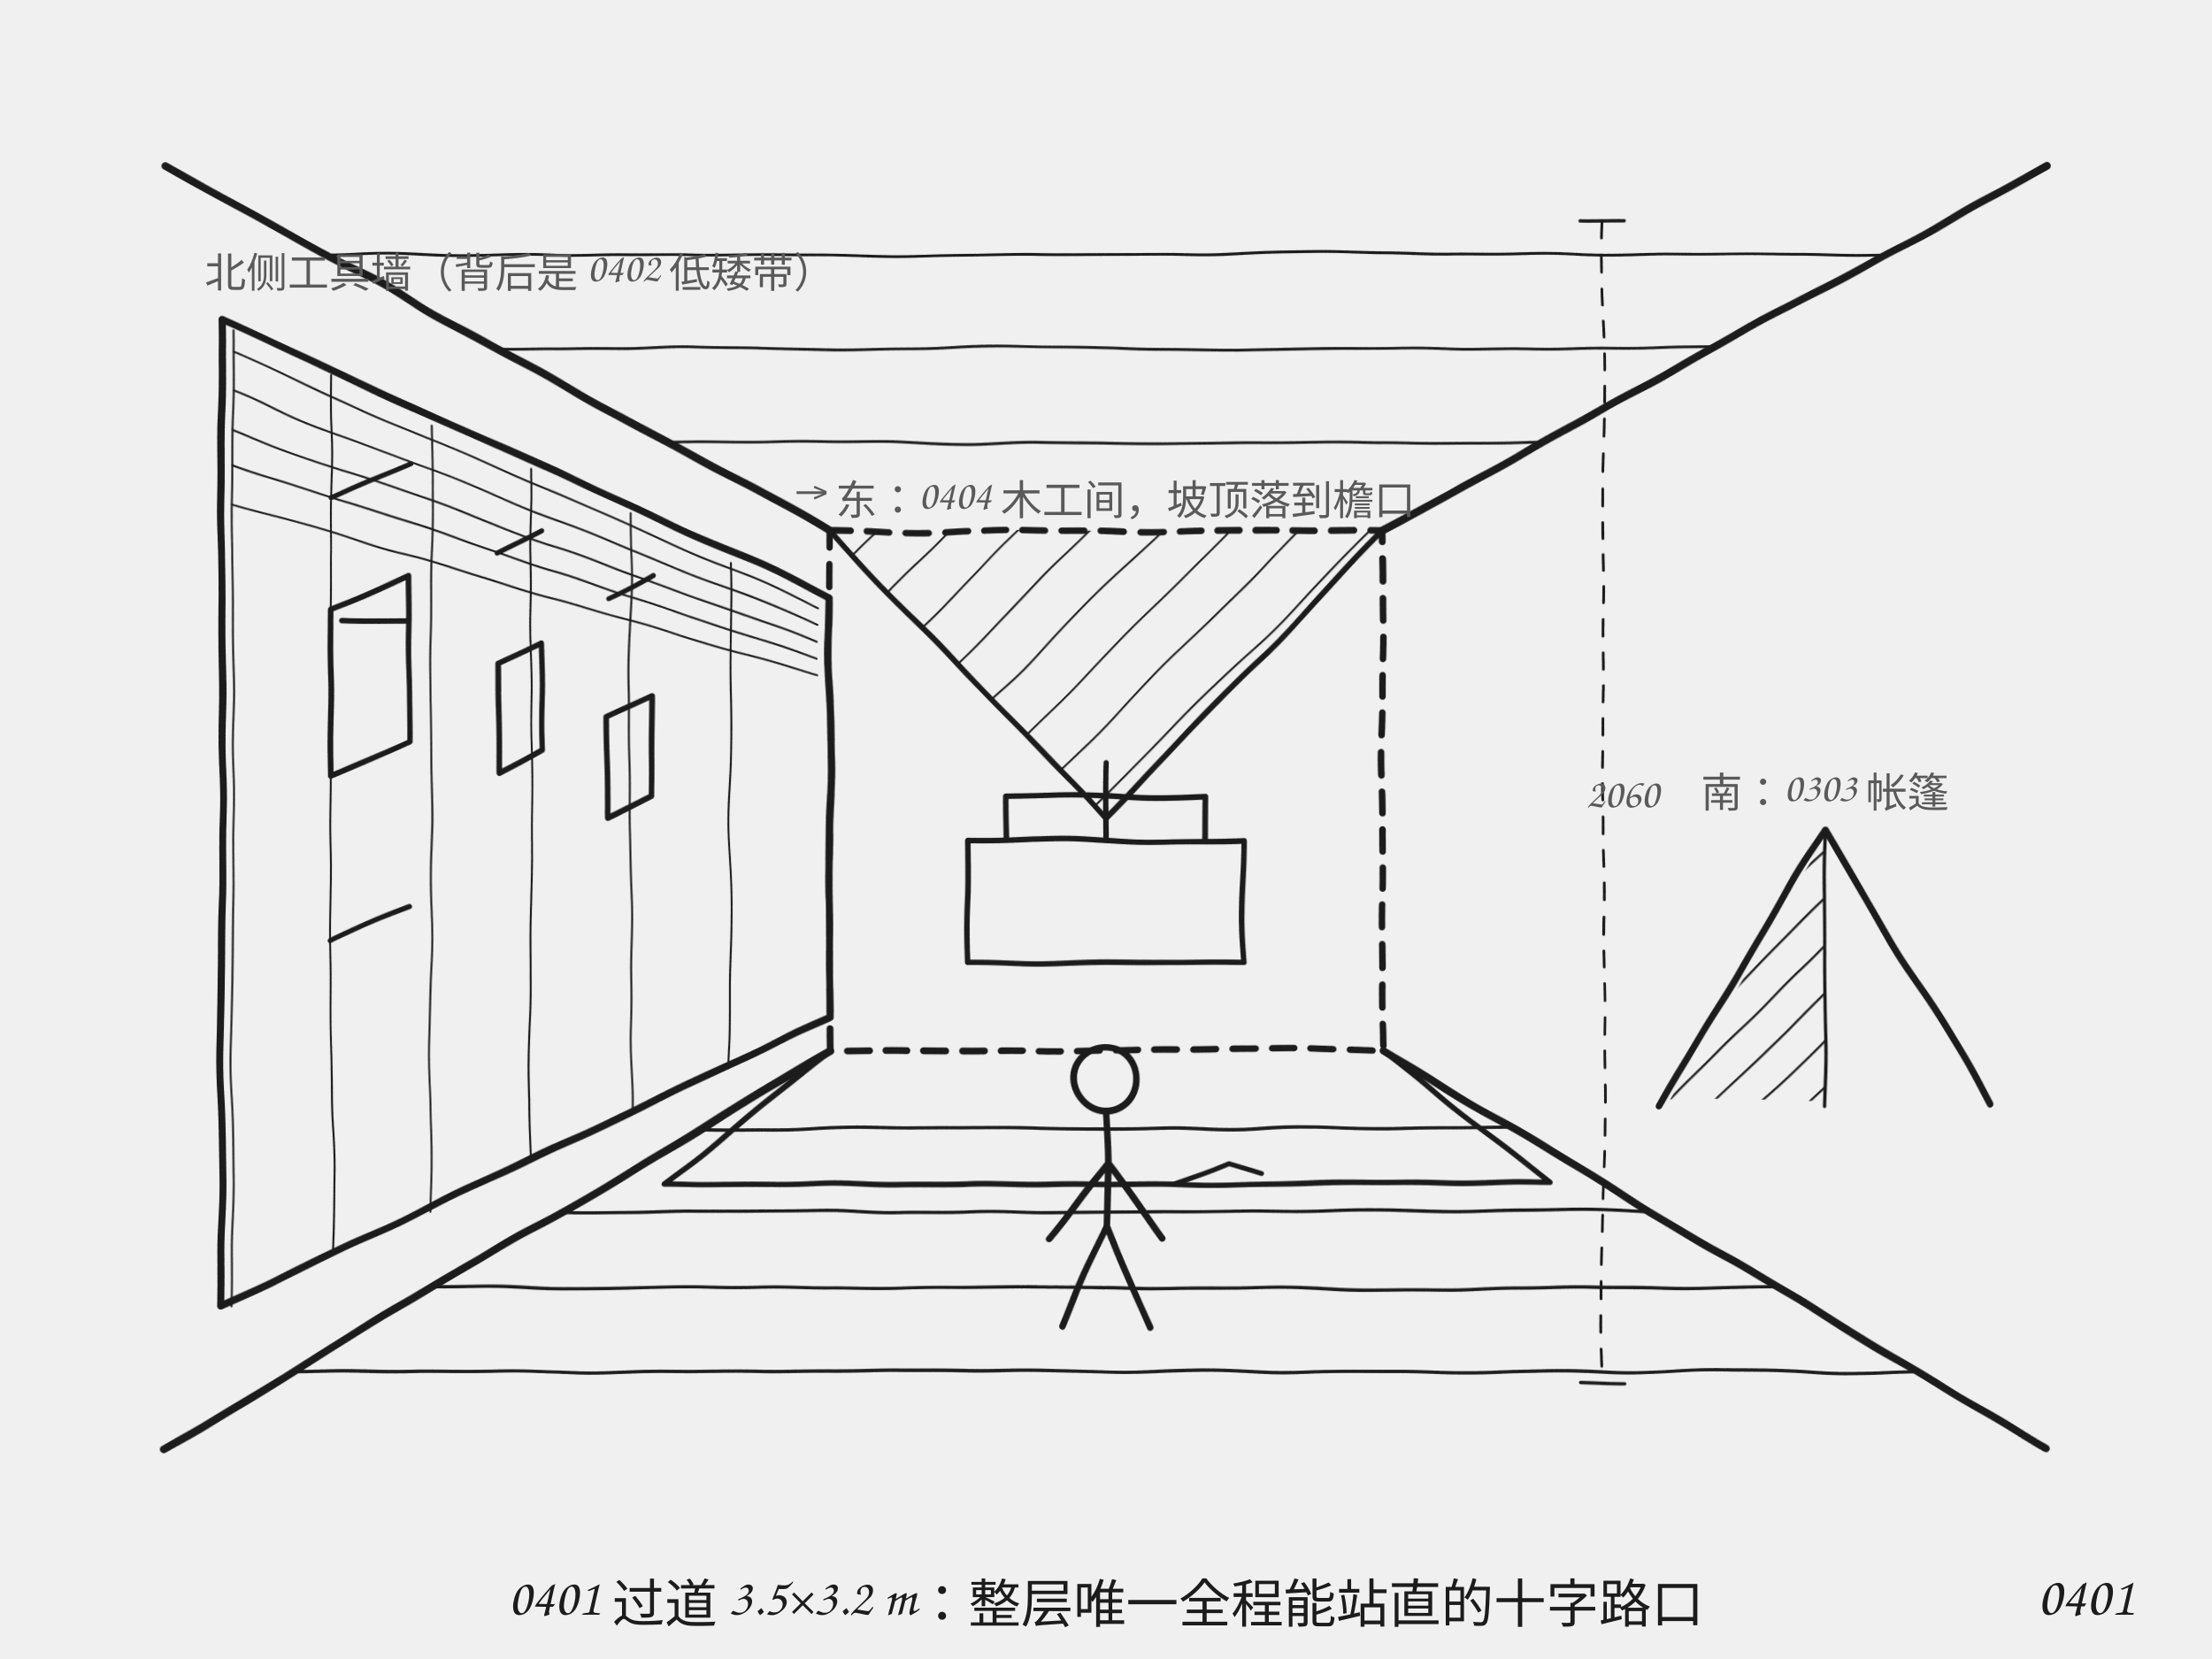
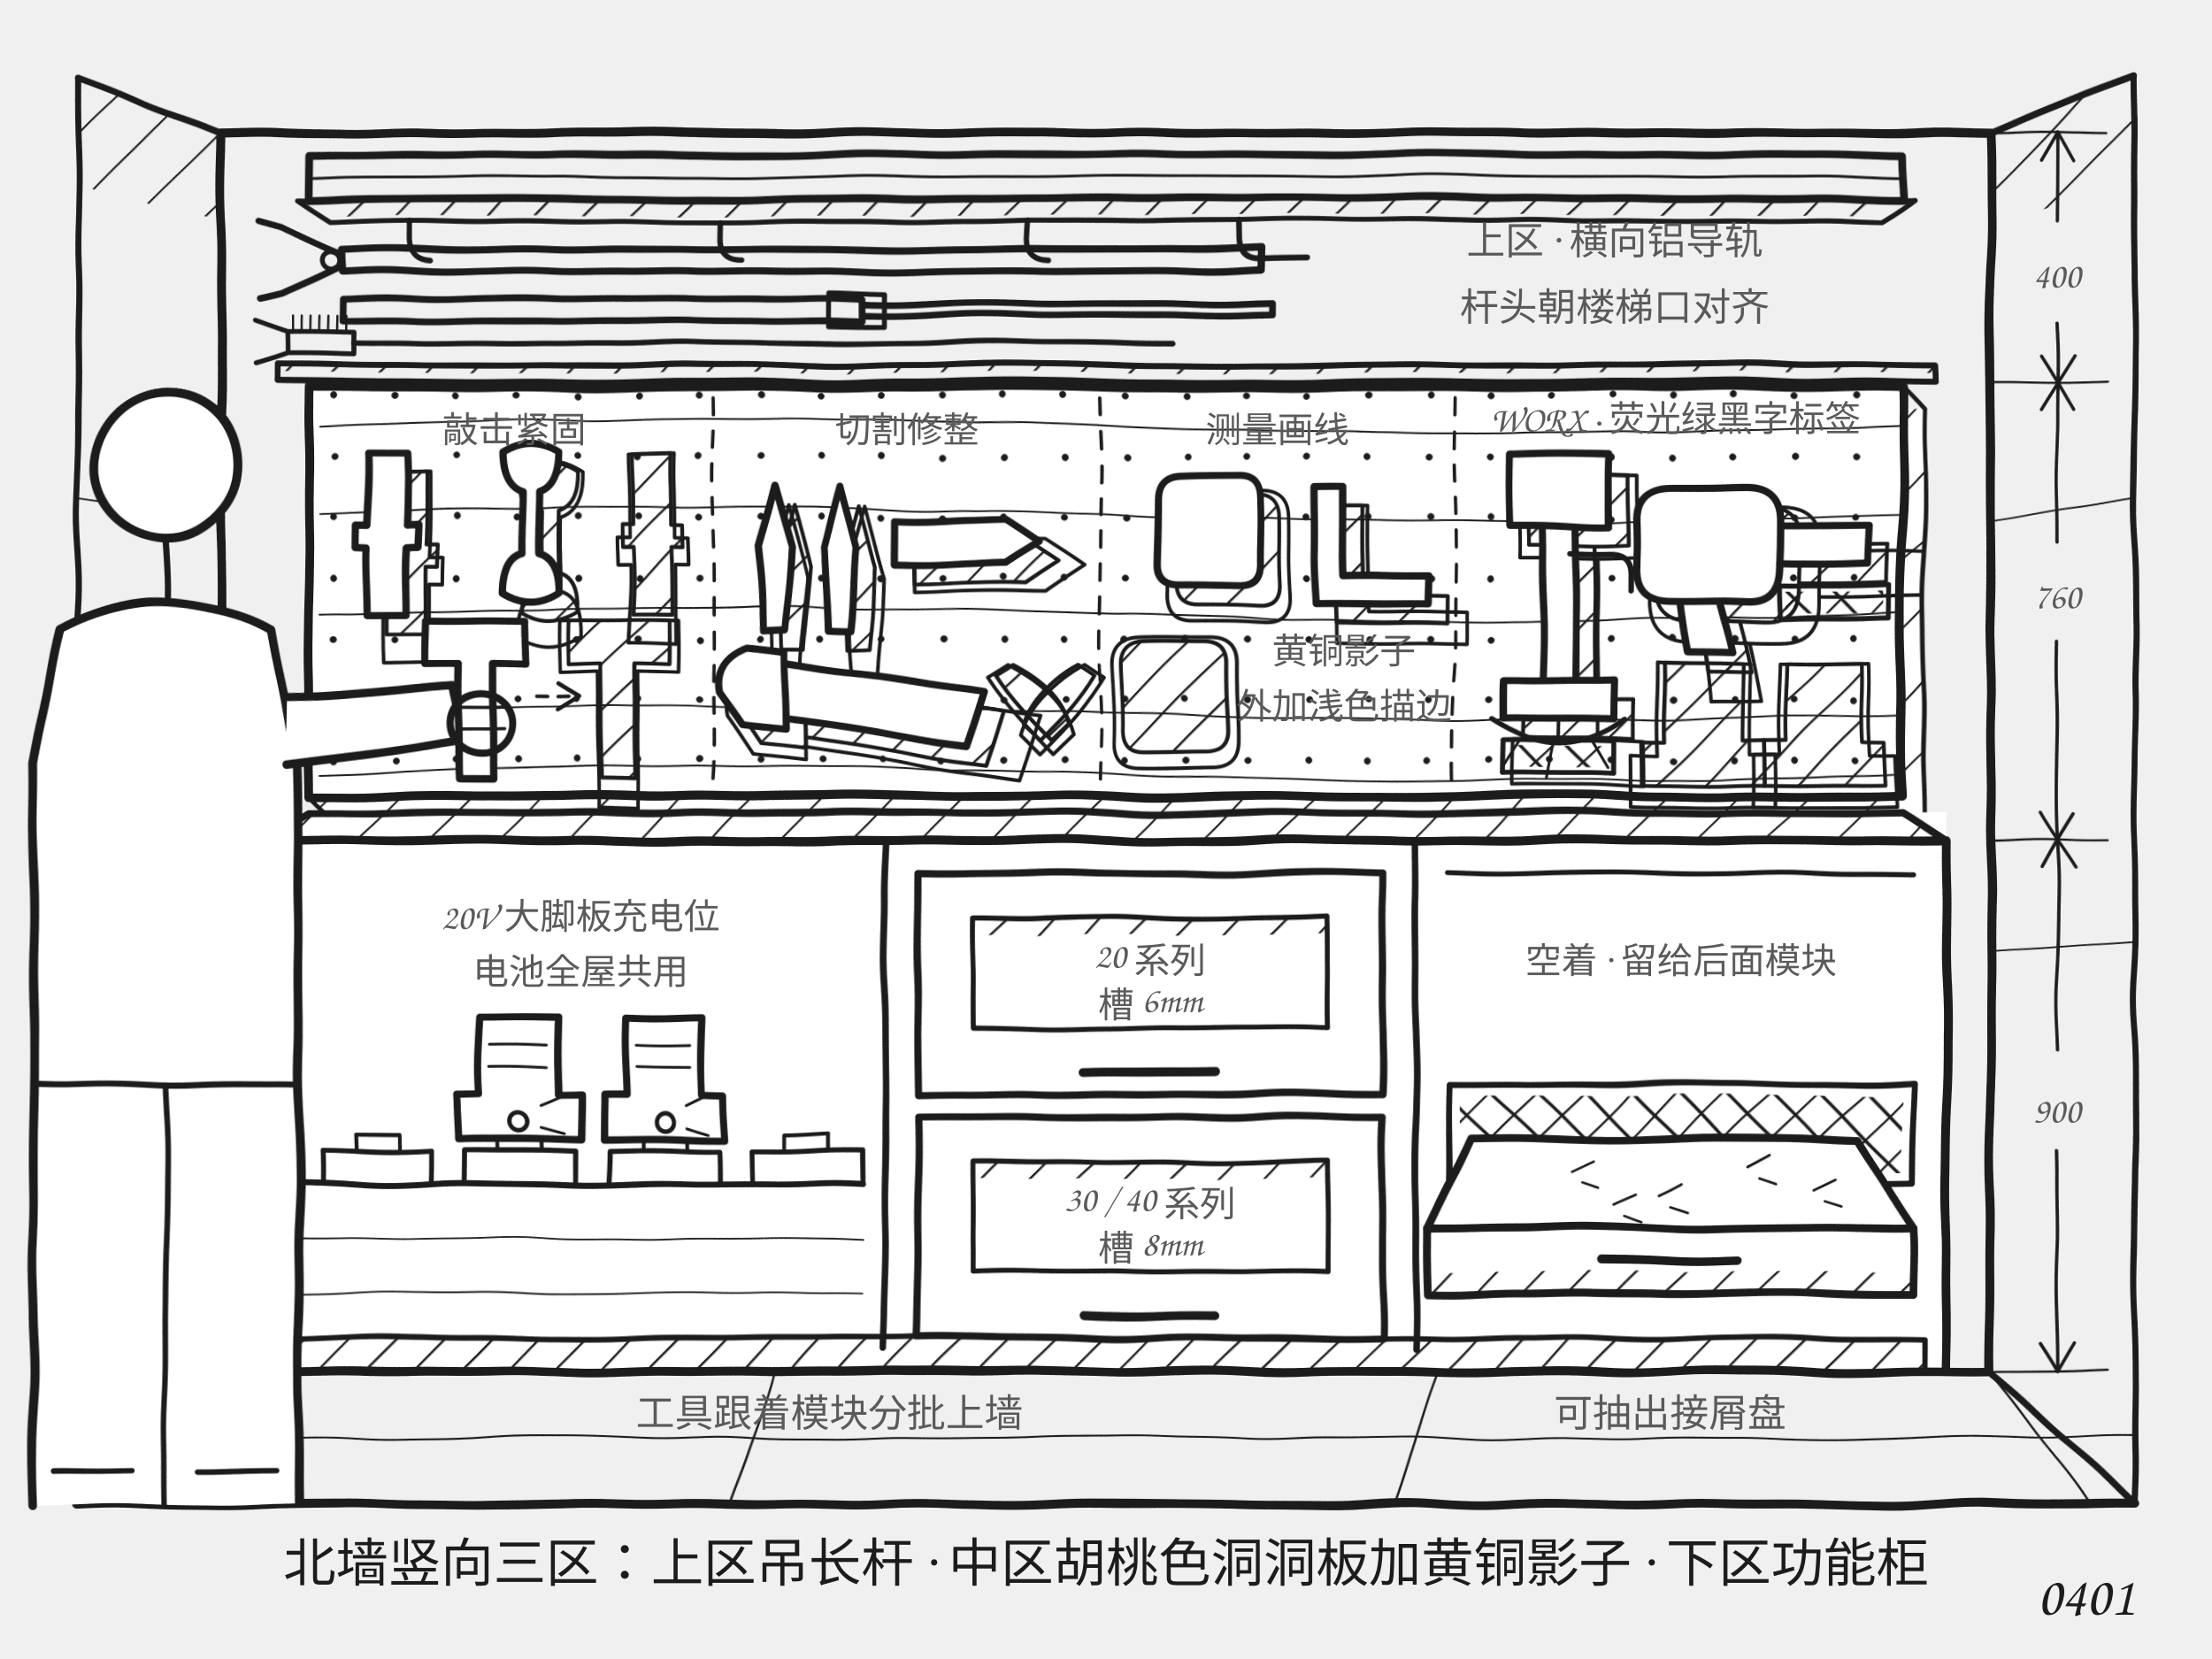
<svg xmlns="http://www.w3.org/2000/svg" viewBox="0 0 400 300" width="400" height="300">
  <defs>
    <filter id="m0401-rough" x="-5%" y="-5%" width="110%" height="110%">
      <feTurbulence type="fractalNoise" baseFrequency="0.04" numOctaves="2" seed="31" result="n" />
      <feDisplacementMap in="SourceGraphic" in2="n" scale="1.6" xChannelSelector="R" yChannelSelector="G" />
    </filter>
    <pattern id="m0401-hatch" width="6" height="6" patternUnits="userSpaceOnUse" patternTransform="rotate(45)">
      <line x1="0" y1="0" x2="0" y2="6" stroke="#1c1c1c" stroke-width="0.8" />
    </pattern>
    <pattern id="m0401-hatch2" width="6" height="6" patternUnits="userSpaceOnUse" patternTransform="rotate(45)">
      <line x1="0" y1="0" x2="0" y2="6" stroke="#1c1c1c" stroke-width="0.8" />
      <line x1="0" y1="3" x2="6" y2="3" stroke="#1c1c1c" stroke-width="0.6" />
    </pattern>
    <pattern id="m0401-hatchl" width="9" height="9" patternUnits="userSpaceOnUse" patternTransform="rotate(45)">
      <line x1="0" y1="0" x2="0" y2="9" stroke="#1c1c1c" stroke-width="0.7" />
    </pattern>
+     <pattern id="m0401-dots" width="11" height="11" patternUnits="userSpaceOnUse">
+       <circle cx="5.5" cy="5.5" r="0.62" fill="#1c1c1c" />
+     </pattern>
  </defs>
  <g filter="url(#m0401-rough)" stroke="#1c1c1c" fill="none" stroke-linecap="round" stroke-linejoin="round">
-     <path d="M30 30 L150 96 M370 30 L250 96 M30 262 L150 190 M370 262 L250 190" stroke-width="1.4" />
-     <path d="M150 96 H250 V190 H150 Z" stroke-width="1.2" stroke-dasharray="4 3" />
-     <path d="M150 190 L120 214 L280 214 L250 190 M150 96 L200 148 L250 96" stroke-width="1" />
-     <path d="M150 96 L200 148 L250 96 Z" fill="url(#m0401-hatchl)" stroke="none" />
-     <path d="M175 152 h50 v22 h-50 Z M182 152 v-8 h36 v8 M200 152 v-14" stroke-width="1" />
-     <path d="M60 46 H340" stroke-width="0.5" />
-     <path d="M90 63 H310" stroke-width="0.5" />
-     <path d="M120 80 H280" stroke-width="0.5" />
-     <path d="M54 248 H346" stroke-width="0.6" />
-     <path d="M78 233 H322" stroke-width="0.6" />
-     <path d="M102 219 H298" stroke-width="0.6" />
-     <path d="M126 204 H274" stroke-width="0.6" />
-     <path d="M40 58 L150 108 V184 L40 236 Z" stroke-width="1.3" />
-     <path d="M42 60 V236" stroke-width="0.35" />
-     <path d="M60 68 V227" stroke-width="0.35" />
-     <path d="M78 77 V219" stroke-width="0.35" />
-     <path d="M96 85 V210" stroke-width="0.35" />
-     <path d="M114 93 V201" stroke-width="0.35" />
-     <path d="M132 102 V193" stroke-width="0.35" />
-     <path d="M42 64 L148 110" stroke-width="0.35" />
-     <path d="M42 71 L148 113" stroke-width="0.35" />
-     <path d="M42 78 L148 116" stroke-width="0.35" />
-     <path d="M42 84 L148 119" stroke-width="0.35" />
-     <path d="M42 91 L148 122" stroke-width="0.35" />
-     <path d="M60 110 l0 30 l14 -6 l0 -30 Z M62 112 h12 M90 120 l0 20 l8 -4 l0 -20 Z M110 130 l0 18 l8 -4 l0 -18 Z" stroke-width="1" />
-     <path d="M60 90 l14 -6 M60 170 l14 -6 M90 100 l8 -4 M110 108 l8 -4" stroke-width="0.9" />
-     <path d="M250 190 L370 262 M250 96 L370 30" stroke-width="0.5" />
-     <path d="M300 200 L330 150 L360 200" stroke-width="1.2" />
-     <path d="M330 150 L330 200" stroke-width="0.6" />
-     <path d="M302 199 L330 152 L330 199 Z" fill="url(#m0401-hatch)" stroke="none" />
-     <circle cx="200" cy="195.15" r="5.75" stroke-width="1.2" />
-     <path d="M200 200.9 V221.6 M200 210.1 L189.65 223.9 M200 210.1 L210.35 223.9 M200 221.6 L191.95 240 M200 221.6 L208.05 240" stroke-width="1.2" />
-     <path d="M212 214 l10 -4 M222 210 l6 2" stroke-width="0.9" />
-     <path d="M290 40 V250" stroke-width="0.5" stroke-dasharray="3 3" />
-     <path d="M286 40 h8 M286 250 h8" stroke-width="0.6" />
+     <path d="M40 24 H360 V248 H40 Z" stroke-width="1.6" />
+     <path d="M40 24 L14 14 M360 24 L386 14 M40 248 L14 272 M360 248 L386 272" stroke-width="1.2" />
+     <path d="M14 14 V272 M386 14 V272" stroke-width="1.1" />
+     <path d="M14 272 H386" stroke-width="1.6" />
+     <path d="M40 24 L14 14 V34 L40 40 Z" fill="url(#m0401-hatchl)" stroke="none" />
+     <path d="M360 24 L386 14 V34 L360 40 Z" fill="url(#m0401-hatchl)" stroke="none" />
+     <path d="M14 90 L40 94 M14 170 L40 172 M386 90 L360 94 M386 170 L360 172" stroke-width="0.3" />
+     <path d="M40 248 L22 272" stroke-width="0.4" />
+     <path d="M140 248 L132 272" stroke-width="0.4" />
+     <path d="M260 248 L252 272" stroke-width="0.4" />
+     <path d="M360 248 L378 272" stroke-width="0.4" />
+     <path d="M14 260 H386" stroke-width="0.35" />
+     <path d="M40 24 H360" stroke-width="1.2" />
+     <path d="M56 28 H344 V36 H56 Z" stroke-width="1.4" />
+     <path d="M56 32 H344" stroke-width="0.5" />
+     <path d="M54 36 H346 L340 40 H60 Z" stroke-width="0.9" />
+     <path d="M60 36 H340 V39 H60 Z" fill="url(#m0401-hatch)" stroke="none" />
+     <path d="M74 40 v3 q0 4 4 4" stroke-width="1" />
+     <path d="M130 40 v3 q0 4 4 4" stroke-width="1" />
+     <path d="M186 40 v3 q0 4 4 4" stroke-width="1" />
+     <path d="M224 40 v3 q0 4 4 4" stroke-width="1" />
+     <path d="M62 45 h166 v4 h-166 Z" stroke-width="1.3" />
+     <path d="M62 46 l-11 -5 M62 48 l-11 5 M51 41 l-4 -1 M51 53 l-4 1" stroke-width="1.2" />
+     <circle cx="60" cy="47" r="1.6" stroke-width="0.9" />
+     <path d="M228 47 h8" stroke-width="1" />
+     <path d="M62 54 h94 v4 h-94 Z M156 55 h74 v2 h-74 Z" stroke-width="1.2" />
+     <path d="M150 53 h10 v6 h-10 Z" stroke-width="0.9" />
+     <path d="M64 62 h148" stroke-width="1" />
+     <path d="M52 60 h12 v4 h-12 Z M52 60 l-6 -2 M52 64 l-6 2" stroke-width="0.9" />
+     <path d="M53.0 60 v-3" stroke-width="0.4" />
+     <path d="M54.6 60 v-3" stroke-width="0.4" />
+     <path d="M56.2 60 v-3" stroke-width="0.4" />
+     <path d="M57.8 60 v-3" stroke-width="0.4" />
+     <path d="M59.4 60 v-3" stroke-width="0.4" />
+     <path d="M61.0 60 v-3" stroke-width="0.4" />
+     <path d="M62.6 60 v-3" stroke-width="0.4" />
+     <path d="M50 66 H350 V69 H50 Z" stroke-width="1.1" />
+     <path d="M50 66 H350 V67.4 H50 Z" fill="url(#m0401-hatch)" stroke="none" />
+     <path d="M348 74 V148 H60 L56 144 H344 V74 Z" fill="#fff" stroke="none" />
+     <path d="M348 74 V148 H60 L56 144 H344 V74 Z" fill="url(#m0401-hatchl)" stroke="none" />
+     <path d="M344 70 l4 4 V148 H60 l-4 -4" stroke-width="0.8" />
+     <path d="M56 70 H344 V144 H56 Z" fill="#fff" stroke="none" />
+     <path d="M56 70 H344 V144 H56 Z" fill="url(#m0401-dots)" stroke="none" />
+     <path d="M56 70 H344 V144 H56 Z" stroke-width="1.6" />
+     <path d="M58 77 q70 -2.5 144 0 q70 2.5 142 0" stroke-width="0.32" />
+     <path d="M58 93 q70 -2.5 144 0 q70 2.5 142 0" stroke-width="0.32" />
+     <path d="M58 111 q70 -2.5 144 0 q70 2.5 142 0" stroke-width="0.32" />
+     <path d="M58 129 q70 -2.5 144 0 q70 2.5 142 0" stroke-width="0.32" />
+     <path d="M58 140 q70 -2.5 144 0 q70 2.5 142 0" stroke-width="0.32" />
+     <path d="M129 72 V142" stroke-width="0.6" stroke-dasharray="3 3" />
+     <path d="M199 72 V142" stroke-width="0.6" stroke-dasharray="3 3" />
+     <path d="M263 72 V142" stroke-width="0.6" stroke-dasharray="3 3" />
+     <g transform="translate(73.5 85.5) scale(1.18) translate(-73.5 -85.5)">
+       <path d="M70.0 85.5 h7 v13 h2 v4 h-2 v12 h-7 v-12 h-2 v-4 h2 Z" stroke-width="0.55" />
+     </g>
+     <path d="M70.0 85.5 h7 v13 h2 v4 h-2 v12 h-7 v-12 h-2 v-4 h2 Z" fill="url(#m0401-hatch)" stroke-width="0.7" />
+     <path d="M66.5 82 h7 v13 h2 v4 h-2 v12 h-7 v-12 h-2 v-4 h2 Z" fill="#fff" stroke-width="1.3" />
+     <g transform="translate(99.5 85.5) scale(1.18) translate(-99.5 -85.5)">
+       <path d="M94.5 85.5 q5 -3 10 0 q0 6 -3.5 7 v11 q3.5 1 3.5 7 q-5 3 -10 0 q0 -6 3.5 -7 v-11 q-3.5 -1 -3.5 -7 Z" stroke-width="0.55" />
+     </g>
+     <path d="M94.5 85.5 q5 -3 10 0 q0 6 -3.5 7 v11 q3.5 1 3.5 7 q-5 3 -10 0 q0 -6 3.5 -7 v-11 q-3.5 -1 -3.5 -7 Z" fill="url(#m0401-hatch)" stroke-width="0.7" />
+     <path d="M91 82 q5 -3 10 0 q0 6 -3.5 7 v11 q3.5 1 3.5 7 q-5 3 -10 0 q0 -6 3.5 -7 v-11 q-3.5 -1 -3.5 -7 Z" fill="#fff" stroke-width="1.3" />
+     <g transform="translate(118.0 82.0) scale(1.18) translate(-118.0 -82.0)">
+       <path d="M114.5 82 h7 v13 h2 v4 h-2 v12 h-7 v-12 h-2 v-4 h2 Z" stroke-width="0.55" />
+     </g>
+     <path d="M114.5 82 h7 v13 h2 v4 h-2 v12 h-7 v-12 h-2 v-4 h2 Z" fill="url(#m0401-hatch)" stroke-width="0.7" />
+     <g transform="translate(112.0 112.0) scale(1.18) translate(-112.0 -112.0)">
+       <path d="M103 112 h18 v8 h-6 v21 h-6 v-21 h-6 Z" stroke-width="0.55" />
+     </g>
+     <path d="M103 112 h18 v8 h-6 v21 h-6 v-21 h-6 Z" fill="url(#m0401-hatch)" stroke-width="0.7" />
+     <g transform="translate(149.5 91.5) scale(1.18) translate(-149.5 -91.5)">
+       <path d="M143.5 91.5 l3 11 l-1 15 h-4 l-1 -15 Z M155.5 91.5 l-3 11 l1 15 h4 l1 -15 Z" stroke-width="0.55" />
+     </g>
+     <path d="M143.5 91.5 l3 11 l-1 15 h-4 l-1 -15 Z M155.5 91.5 l-3 11 l1 15 h4 l1 -15 Z" fill="url(#m0401-hatch)" stroke-width="0.7" />
+     <path d="M140 88 l3 11 l-1 15 h-4 l-1 -15 Z M152 88 l-3 11 l1 15 h4 l1 -15 Z" fill="#fff" stroke-width="1.3" />
+     <g transform="translate(165.5 97.5) scale(1.18) translate(-165.5 -97.5)">
+       <path d="M165.5 97.5 h20 l6 4 l-6 4 h-20 Z" stroke-width="0.55" />
+     </g>
+     <path d="M165.5 97.5 h20 l6 4 l-6 4 h-20 Z" fill="url(#m0401-hatch)" stroke-width="0.7" />
+     <path d="M162 94 h20 l6 4 l-6 4 h-20 Z" fill="#fff" stroke-width="1.3" />
+     <g transform="translate(145.5 123.5) scale(1.18) translate(-145.5 -123.5)">
+       <path d="M145.5 123.5 l36 5 l-3 10 l-33 -5 Z M145.5 121.5 l-7 -1 q-6 2 -5 8 l4 6 l8 1 Z" stroke-width="0.55" />
+     </g>
+     <path d="M145.5 123.5 l36 5 l-3 10 l-33 -5 Z M145.5 121.5 l-7 -1 q-6 2 -5 8 l4 6 l8 1 Z" fill="url(#m0401-hatch)" stroke-width="0.7" />
+     <path d="M142 120 l36 5 l-3 10 l-33 -5 Z M142 118 l-7 -1 q-6 2 -5 8 l4 6 l8 1 Z" fill="#fff" stroke-width="1.3" />
+     <g transform="translate(188.0 120.0) scale(1.18) translate(-188.0 -120.0)">
+       <path d="M183 120 q8 4 10 11 l-3 3 q-6 -6 -10 -12 Z M195 120 q-8 4 -10 11 l3 3 q6 -6 10 -12 Z" stroke-width="0.55" />
+     </g>
+     <path d="M183 120 q8 4 10 11 l-3 3 q-6 -6 -10 -12 Z M195 120 q-8 4 -10 11 l3 3 q6 -6 10 -12 Z" fill="url(#m0401-hatch)" stroke-width="0.7" />
+     <g transform="translate(221.5 93.5) scale(1.18) translate(-221.5 -93.5)">
+       <path d="M212.5 93.5 q0 -4 4 -4 h11 q4 0 4 4 v12 q0 4 -4 4 h-11 q-4 0 -4 -4 Z" stroke-width="0.55" />
+     </g>
+     <path d="M212.5 93.5 q0 -4 4 -4 h11 q4 0 4 4 v12 q0 4 -4 4 h-11 q-4 0 -4 -4 Z" fill="url(#m0401-hatch)" stroke-width="0.7" />
+     <path d="M209 90 q0 -4 4 -4 h11 q4 0 4 4 v12 q0 4 -4 4 h-11 q-4 0 -4 -4 Z" fill="#fff" stroke-width="1.3" />
+     <g transform="translate(241.5 91.5) scale(1.18) translate(-241.5 -91.5)">
+       <path d="M241.5 91.5 h5 v16 h15 v5 h-20 Z" stroke-width="0.55" />
+     </g>
+     <path d="M241.5 91.5 h5 v16 h15 v5 h-20 Z" fill="url(#m0401-hatch)" stroke-width="0.7" />
+     <path d="M238 88 h5 v16 h15 v5 h-20 Z" fill="#fff" stroke-width="1.3" />
+     <g transform="translate(212.0 120.0) scale(1.18) translate(-212.0 -120.0)">
+       <path d="M203 120 q0 -4 4 -4 h11 q4 0 4 4 v12 q0 4 -4 4 h-11 q-4 0 -4 -4 Z" stroke-width="0.55" />
+     </g>
+     <path d="M203 120 q0 -4 4 -4 h11 q4 0 4 4 v12 q0 4 -4 4 h-11 q-4 0 -4 -4 Z" fill="url(#m0401-hatch)" stroke-width="0.7" />
+     <g transform="translate(285.5 85.5) scale(1.18) translate(-285.5 -85.5)">
+       <path d="M276.5 85.5 h18 v13 h-18 Z M282.5 98.5 h6 v28 h-6 Z M275.5 126.5 h20 v7 h-20 Z" stroke-width="0.55" />
+     </g>
+     <path d="M276.5 85.5 h18 v13 h-18 Z M282.5 98.5 h6 v28 h-6 Z M275.5 126.5 h20 v7 h-20 Z" fill="url(#m0401-hatch)" stroke-width="0.7" />
+     <path d="M273 82 h18 v13 h-18 Z M279 95 h6 v28 h-6 Z M272 123 h20 v7 h-20 Z" fill="#fff" stroke-width="1.3" />
+     <path d="M270 130 q12 9 24 0" stroke-width="0.9" />
+     <path d="M284 100 h7 q4 0 4 4 v3" stroke-width="1" />
+     <path d="M275 134 l-3 5 M281 135 l-1 6 M288 134 l3 5" stroke-width="0.5" />
+     <g transform="translate(305.5 91.5) scale(1.18) translate(-305.5 -91.5)">
+       <path d="M305.5 91.5 h14 q6 0 6 6 v9 q0 6 -6 6 h-14 q-6 0 -6 -6 v-9 q0 -6 6 -6 Z M325.5 98.5 h16 v7 h-16 Z M307.5 112.5 h7 l2 9 h-8 Z" stroke-width="0.55" />
+     </g>
+     <path d="M305.5 91.5 h14 q6 0 6 6 v9 q0 6 -6 6 h-14 q-6 0 -6 -6 v-9 q0 -6 6 -6 Z M325.5 98.5 h16 v7 h-16 Z M307.5 112.5 h7 l2 9 h-8 Z" fill="url(#m0401-hatch)" stroke-width="0.7" />
+     <path d="M302 88 h14 q6 0 6 6 v9 q0 6 -6 6 h-14 q-6 0 -6 -6 v-9 q0 -6 6 -6 Z M322 95 h16 v7 h-16 Z M304 109 h7 l2 9 h-8 Z" fill="#fff" stroke-width="1.3" />
+     <g transform="translate(308.0 120.0) scale(1.18) translate(-308.0 -120.0)">
+       <path d="M301 120 h14 v14 h4 v8 h-22 v-8 h4 Z" stroke-width="0.55" />
+     </g>
+     <path d="M301 120 h14 v14 h4 v8 h-22 v-8 h4 Z" fill="url(#m0401-hatch)" stroke-width="0.7" />
+     <g transform="translate(330.0 120.0) scale(1.18) translate(-330.0 -120.0)">
+       <path d="M323 120 h14 v14 h4 v8 h-22 v-8 h4 Z" stroke-width="0.55" />
+     </g>
+     <path d="M323 120 h14 v14 h4 v8 h-22 v-8 h4 Z" fill="url(#m0401-hatch)" stroke-width="0.7" />
+     <path d="M272 134 h20 v6 h-20 Z" stroke-width="0.9" />
+     <path d="M273 135 h18 v4 h-18 Z" fill="url(#m0401-hatch2)" stroke="none" />
+     <path d="M322 106 h20 v6 h-20 Z" stroke-width="0.9" />
+     <path d="M323 107 h18 v4 h-18 Z" fill="url(#m0401-hatch2)" stroke="none" />
+     <path d="M48 147 H352 V248 H48 Z" fill="#fff" stroke="none" />
+     <path d="M48 152 H352 L344 147 H56 Z" stroke-width="1.3" />
+     <path d="M48 152 H352 L344 147 H56 Z" fill="url(#m0401-hatchl)" stroke="none" />
+     <path d="M48 152 H352 V248 H48 Z" stroke-width="1.6" />
+     <path d="M160 152 V244 M256 152 V244" stroke-width="1.2" />
+     <path d="M52 242 H348 V248 H52 Z" stroke-width="1" />
+     <path d="M52 242 H348 V248 H52 Z" fill="url(#m0401-hatch)" stroke="none" />
+     <path d="M54 214 H156" stroke-width="1.1" />
+     <path d="M58 214 v-6 h20 v6" stroke-width="0.9" />
+     <path d="M64 208 h8 v-3 h-8 Z" stroke-width="0.7" />
+     <path d="M84 214 v-6 h20 v6" stroke-width="0.9" />
+     <path d="M90 208 h8 v-3 h-8 Z" stroke-width="0.7" />
+     <path d="M110 214 v-6 h20 v6" stroke-width="0.9" />
+     <path d="M116 208 h8 v-3 h-8 Z" stroke-width="0.7" />
+     <path d="M136 214 v-6 h20 v6" stroke-width="0.9" />
+     <path d="M142 208 h8 v-3 h-8 Z" stroke-width="0.7" />
+     <path d="M87 184 h14 v14 h4 v8 h-22 v-8 h4 Z" fill="#fff" stroke="none" />
+     <path d="M87 184 h14 v14 h4 v8 h-22 v-8 h4 Z" stroke-width="1.3" />
+     <path d="M89 189 h10 M89 193 h10" stroke-width="0.5" />
+     <circle cx="94" cy="203" r="1.6" stroke-width="0.8" />
+     <path d="M98 200 l4 -2 M98 204 l4 1" stroke-width="0.5" />
+     <path d="M113 184 h14 v14 h4 v8 h-22 v-8 h4 Z" fill="#fff" stroke="none" />
+     <path d="M113 184 h14 v14 h4 v8 h-22 v-8 h4 Z" stroke-width="1.3" />
+     <path d="M115 189 h10 M115 193 h10" stroke-width="0.5" />
+     <circle cx="120" cy="203" r="1.6" stroke-width="0.8" />
+     <path d="M124 200 l4 -2 M124 204 l4 1" stroke-width="0.5" />
+     <path d="M54 224 H156 M54 234 H156" stroke-width="0.3" />
+     <path d="M166 158 H250 V198 H166 Z M166 202 H250 V242 H166 Z" stroke-width="1.3" />
+     <path d="M196 194 H220 M196 238 H220" stroke-width="1.6" />
+     <path d="M176 166 H240 V186 H176 Z M176 210 H240 V230 H176 Z" stroke-width="0.9" />
+     <path d="M176 166 H240 V169 H176 Z M176 210 H240 V213 H176 Z" fill="url(#m0401-hatch)" stroke="none" />
+     <path d="M262 196 H346 V214 H262 Z" stroke-width="1.1" />
+     <path d="M264 198 H344 V212 H264 Z" fill="url(#m0401-hatch2)" stroke="none" />
+     <path d="M262 158 H346" stroke-width="0.9" />
+     <path d="M266 206 H336 L346 222 H258 Z" fill="#fff" stroke="none" />
+     <path d="M266 206 H336 L346 222 H258 Z" stroke-width="1.4" />
+     <path d="M258 222 H346 V234 H258 Z" fill="#fff" stroke="none" />
+     <path d="M258 222 H346 V234 H258 Z" stroke-width="1.4" />
+     <path d="M290 228 H314" stroke-width="1.6" />
+     <path d="M258 230 H346 V234 H258 Z" fill="url(#m0401-hatch)" stroke="none" />
+     <path d="M284 212 l4 -2 M286 214 l3 1" stroke-width="0.45" />
+     <path d="M300 216 l4 -2 M302 218 l3 1" stroke-width="0.45" />
+     <path d="M316 211 l4 -2 M318 213 l3 1" stroke-width="0.45" />
+     <path d="M328 215 l4 -2 M330 217 l3 1" stroke-width="0.45" />
+     <path d="M292 218 l4 -2 M294 220 l3 1" stroke-width="0.45" />
+     <path d="M6 272 V138 L11 114 Q30 104 49 114 L54 138 V272 Z" fill="#fff" stroke="none" />
+     <path d="M6 272 V138 L11 114 Q30 104 49 114 L54 138 V272" stroke-width="1.6" />
+     <circle cx="30" cy="84" r="13" fill="#fff" stroke-width="1.6" />
+     <path d="M30 97 V108" stroke-width="1.1" />
+     <path d="M21 74 q9 -7 18 0" stroke-width="0.7" />
+     <path d="M6 196 H54" stroke-width="1.1" />
+     <path d="M30 196 V272 M10 266 h14 M36 266 h14" stroke-width="1" />
+     <path d="M52 126 L82 124 L84 134 L52 138 Z" fill="#fff" stroke="none" />
+     <path d="M52 126 L82 124 L84 134 L52 138" stroke-width="1.5" />
+     <path d="M77 112 h18 v8 h-6 v21 h-6 v-21 h-6 Z" fill="#fff" stroke="none" />
+     <path d="M77 112 h18 v8 h-6 v21 h-6 v-21 h-6 Z" stroke-width="1.3" />
+     <circle cx="87" cy="131" r="5.5" stroke-width="1.3" />
+     <path d="M83 128 h8 M83 132 h8" stroke-width="0.6" />
+     <path d="M97 126 H103" stroke-width="0.7" stroke-dasharray="2 2" />
+     <path d="M101 123.5 l4 2.5 l-4 2.5" stroke-width="0.8" />
+     <path d="M360 24 H381 M360 69 H381 M360 152 H381 M360 248 H381" stroke-width="0.4" />
+     <path d="M372 24 V40 M372 58 V69 M372 69 V98 M372 116 V152 M372 152 V190 M372 208 V248" stroke-width="0.6" />
+     <path d="M369 29 l3 -5 l3 5 M369 64 l3 5 l3 -5 M369 74 l3 -5 l3 5 M369 147 l3 5 l3 -5 M369 157 l3 -5 l3 5 M369 243 l3 5 l3 -5" stroke-width="0.6" />
  </g>
  <text x="386" y="292" text-anchor="end" font-family="'Long Cang','Kaiti SC',cursive" font-size="10" fill="#1c1c1c">0401</text>
-   <text x="94" y="52" font-family="'Long Cang','Kaiti SC',cursive" font-size="7.5" fill="#5a5a5a" text-anchor="middle" filter="none">北侧工具墙（背后是 0402 低矮带）</text>
-   <text x="200" y="92" font-family="'Long Cang','Kaiti SC',cursive" font-size="7.5" fill="#5a5a5a" text-anchor="middle" filter="none">→ 东：0404 木工间，坡顶落到檐口</text>
-   <text x="330" y="146" font-family="'Long Cang','Kaiti SC',cursive" font-size="7.5" fill="#5a5a5a" text-anchor="middle" filter="none">南：0303 帐篷</text>
-   <text x="300" y="146" font-family="'Long Cang','Kaiti SC',cursive" font-size="7.5" fill="#5a5a5a" text-anchor="end" filter="none">2060</text>
-   <text x="200" y="292" font-family="'Long Cang','Kaiti SC',cursive" font-size="9.5" fill="#1c1c1c" text-anchor="middle" filter="none">0401 过道 3.5×3.2 m：整层唯一全程能站直的十字路口</text>
+   <text x="372" y="52" font-family="'Long Cang','Kaiti SC',cursive" font-size="6.5" fill="#5a5a5a" text-anchor="middle" filter="none">400</text>
+   <text x="372" y="110" font-family="'Long Cang','Kaiti SC',cursive" font-size="6.5" fill="#5a5a5a" text-anchor="middle" filter="none">760</text>
+   <text x="372" y="203" font-family="'Long Cang','Kaiti SC',cursive" font-size="6.5" fill="#5a5a5a" text-anchor="middle" filter="none">900</text>
+   <text x="292" y="46" font-family="'Long Cang','Kaiti SC',cursive" font-size="7" fill="#5a5a5a" text-anchor="middle" filter="none">上区 · 横向铝导轨</text>
+   <text x="292" y="58" font-family="'Long Cang','Kaiti SC',cursive" font-size="7" fill="#5a5a5a" text-anchor="middle" filter="none">杆头朝楼梯口对齐</text>
+   <text x="93" y="80" font-family="'Long Cang','Kaiti SC',cursive" font-size="6.5" fill="#5a5a5a" text-anchor="middle" filter="none">敲击紧固</text>
+   <text x="164" y="80" font-family="'Long Cang','Kaiti SC',cursive" font-size="6.5" fill="#5a5a5a" text-anchor="middle" filter="none">切割修整</text>
+   <text x="231" y="80" font-family="'Long Cang','Kaiti SC',cursive" font-size="6.5" fill="#5a5a5a" text-anchor="middle" filter="none">测量画线</text>
+   <text x="303" y="78" font-family="'Long Cang','Kaiti SC',cursive" font-size="6.5" fill="#5a5a5a" text-anchor="middle" filter="none">WORX · 荧光绿黑字标签</text>
+   <text x="243" y="120" font-family="'Long Cang','Kaiti SC',cursive" font-size="6.5" fill="#5a5a5a" text-anchor="middle" filter="none">黄铜影子</text>
+   <text x="243" y="130" font-family="'Long Cang','Kaiti SC',cursive" font-size="6.5" fill="#5a5a5a" text-anchor="middle" filter="none">外加浅色描边</text>
+   <text x="105" y="168" font-family="'Long Cang','Kaiti SC',cursive" font-size="6.5" fill="#5a5a5a" text-anchor="middle" filter="none">20V 大脚板充电位</text>
+   <text x="105" y="178" font-family="'Long Cang','Kaiti SC',cursive" font-size="6.5" fill="#5a5a5a" text-anchor="middle" filter="none">电池全屋共用</text>
+   <text x="208" y="175" font-family="'Long Cang','Kaiti SC',cursive" font-size="6.5" fill="#5a5a5a" text-anchor="middle" filter="none">20 系列</text>
+   <text x="208" y="184" font-family="'Long Cang','Kaiti SC',cursive" font-size="6.5" fill="#5a5a5a" text-anchor="middle" filter="none">槽 6mm</text>
+   <text x="208" y="219" font-family="'Long Cang','Kaiti SC',cursive" font-size="6.5" fill="#5a5a5a" text-anchor="middle" filter="none">30 / 40 系列</text>
+   <text x="208" y="228" font-family="'Long Cang','Kaiti SC',cursive" font-size="6.5" fill="#5a5a5a" text-anchor="middle" filter="none">槽 8mm</text>
+   <text x="304" y="176" font-family="'Long Cang','Kaiti SC',cursive" font-size="6.5" fill="#5a5a5a" text-anchor="middle" filter="none">空着 · 留给后面模块</text>
+   <text x="302" y="258" font-family="'Long Cang','Kaiti SC',cursive" font-size="7" fill="#5a5a5a" text-anchor="middle" filter="none">可抽出接屑盘</text>
+   <text x="150" y="258" font-family="'Long Cang','Kaiti SC',cursive" font-size="7" fill="#5a5a5a" text-anchor="middle" filter="none">工具跟着模块分批上墙</text>
+   <text x="200" y="286" font-family="'Long Cang','Kaiti SC',cursive" font-size="9.5" fill="#1c1c1c" text-anchor="middle" filter="none">北墙竖向三区：上区吊长杆 · 中区胡桃色洞洞板加黄铜影子 · 下区功能柜</text>
</svg>
